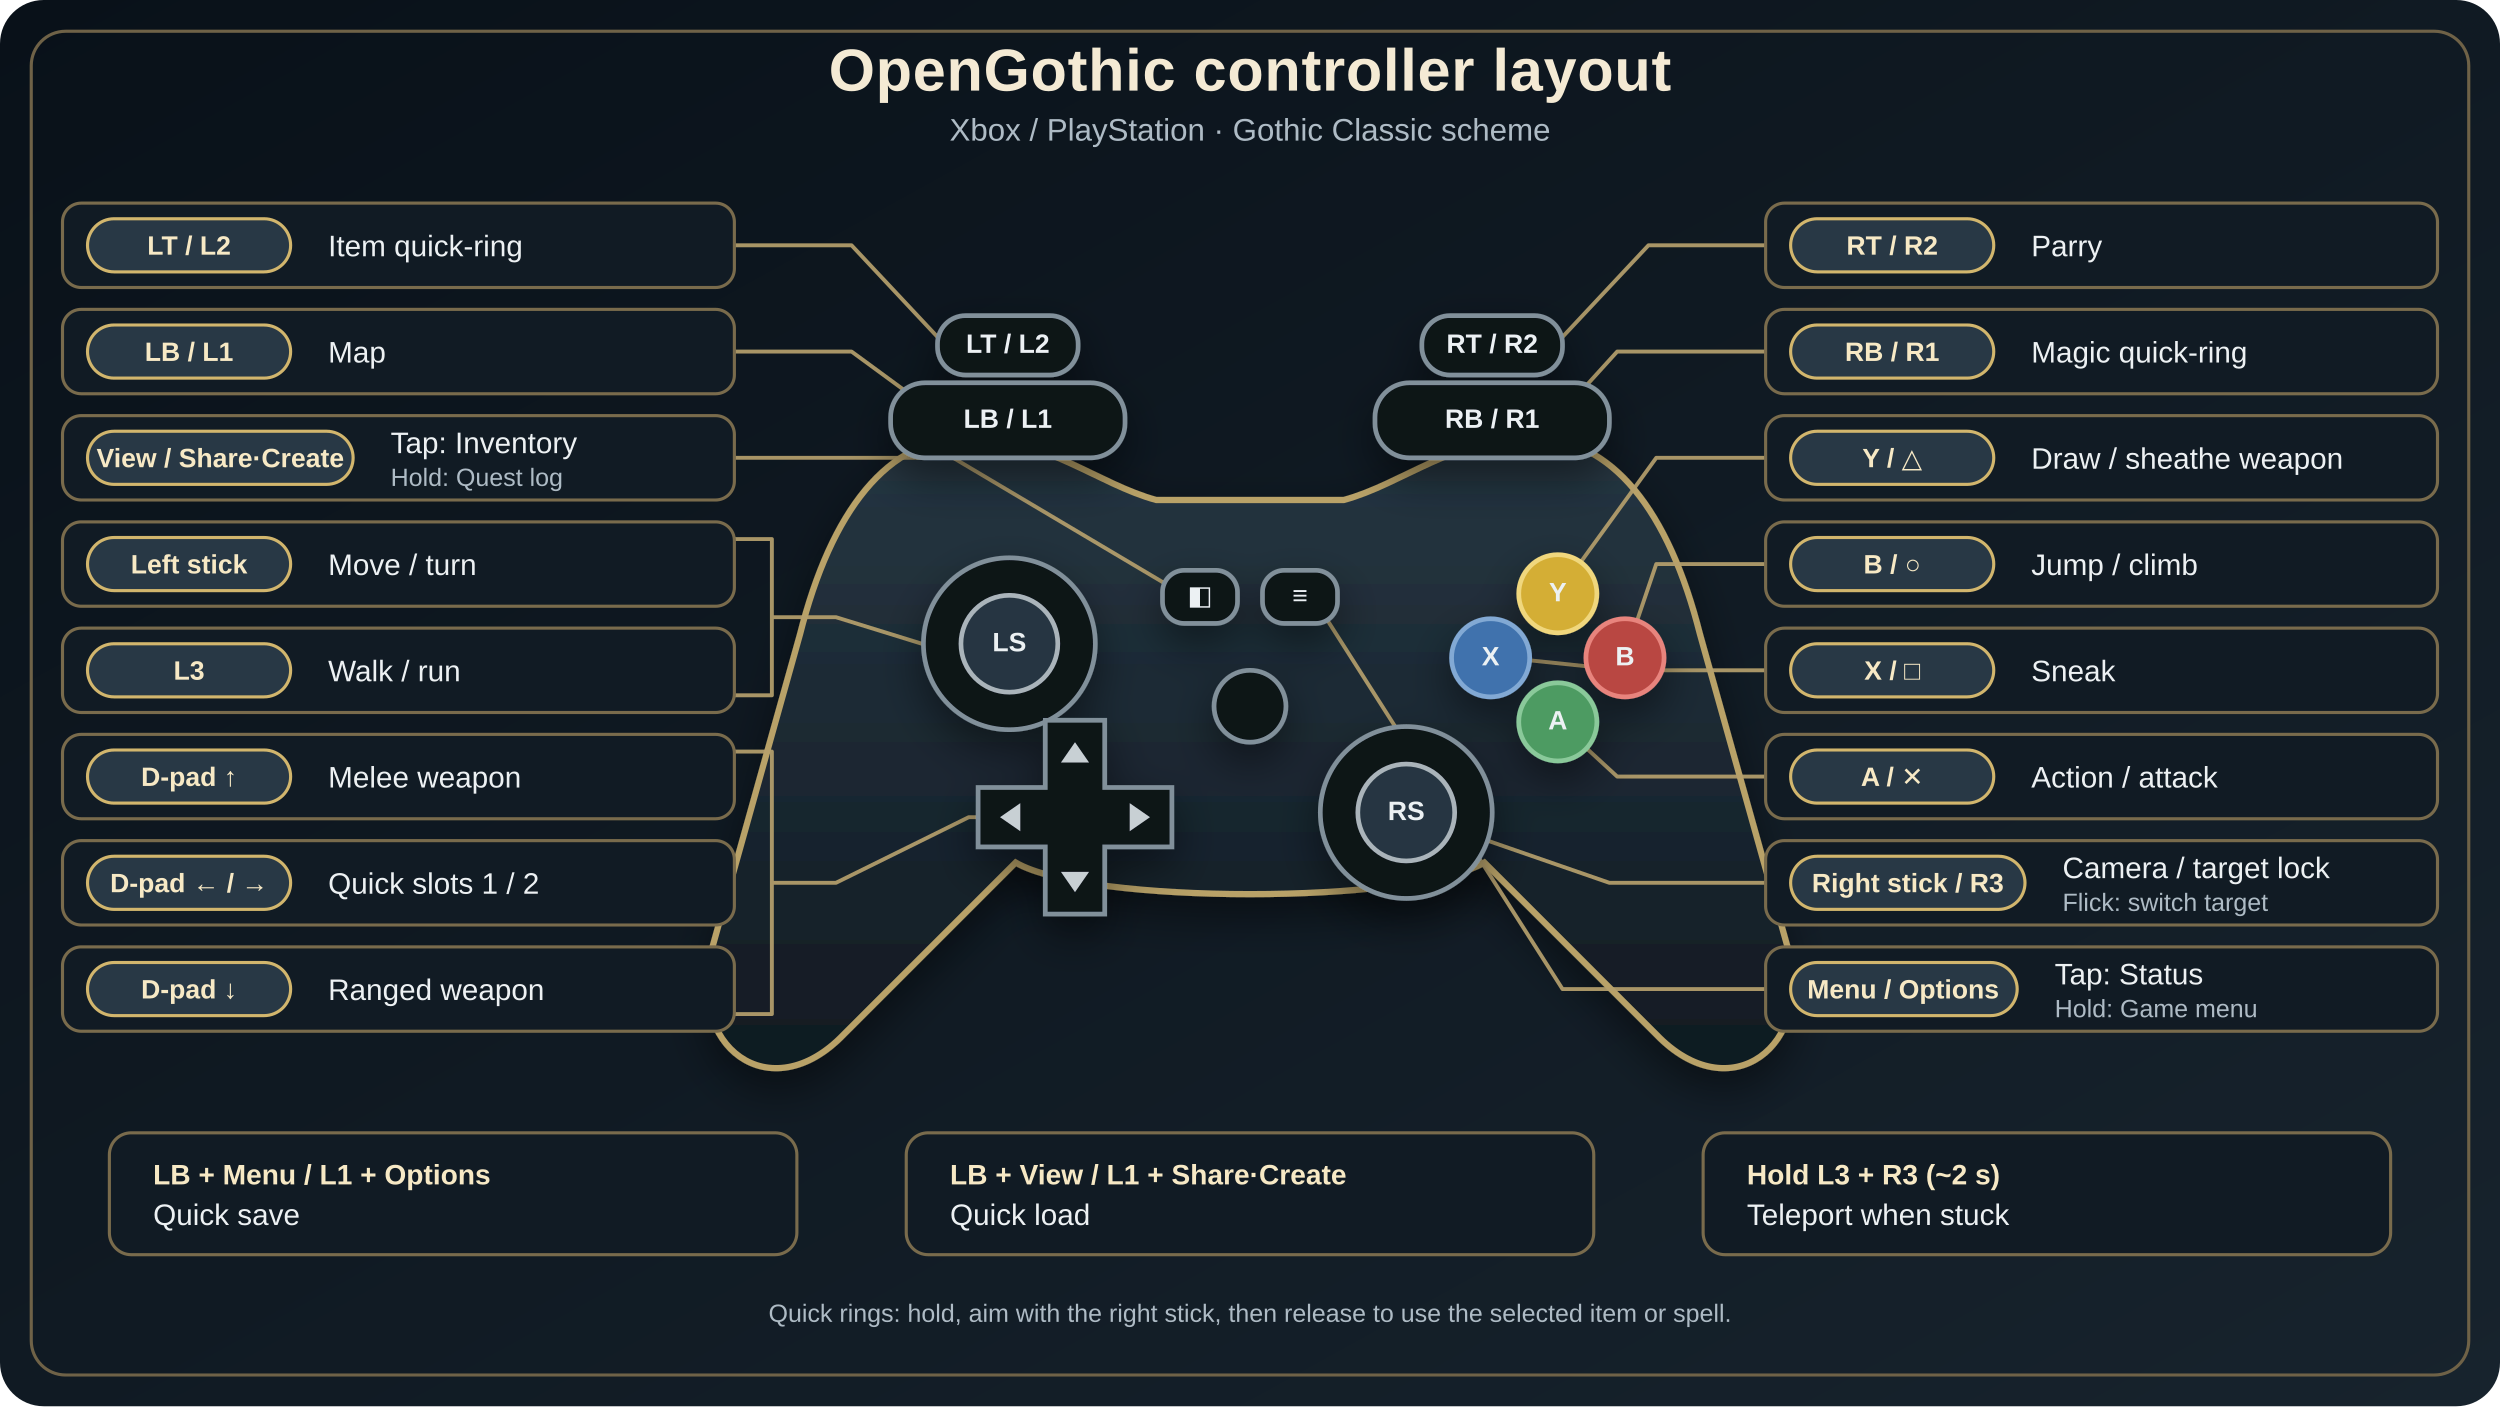
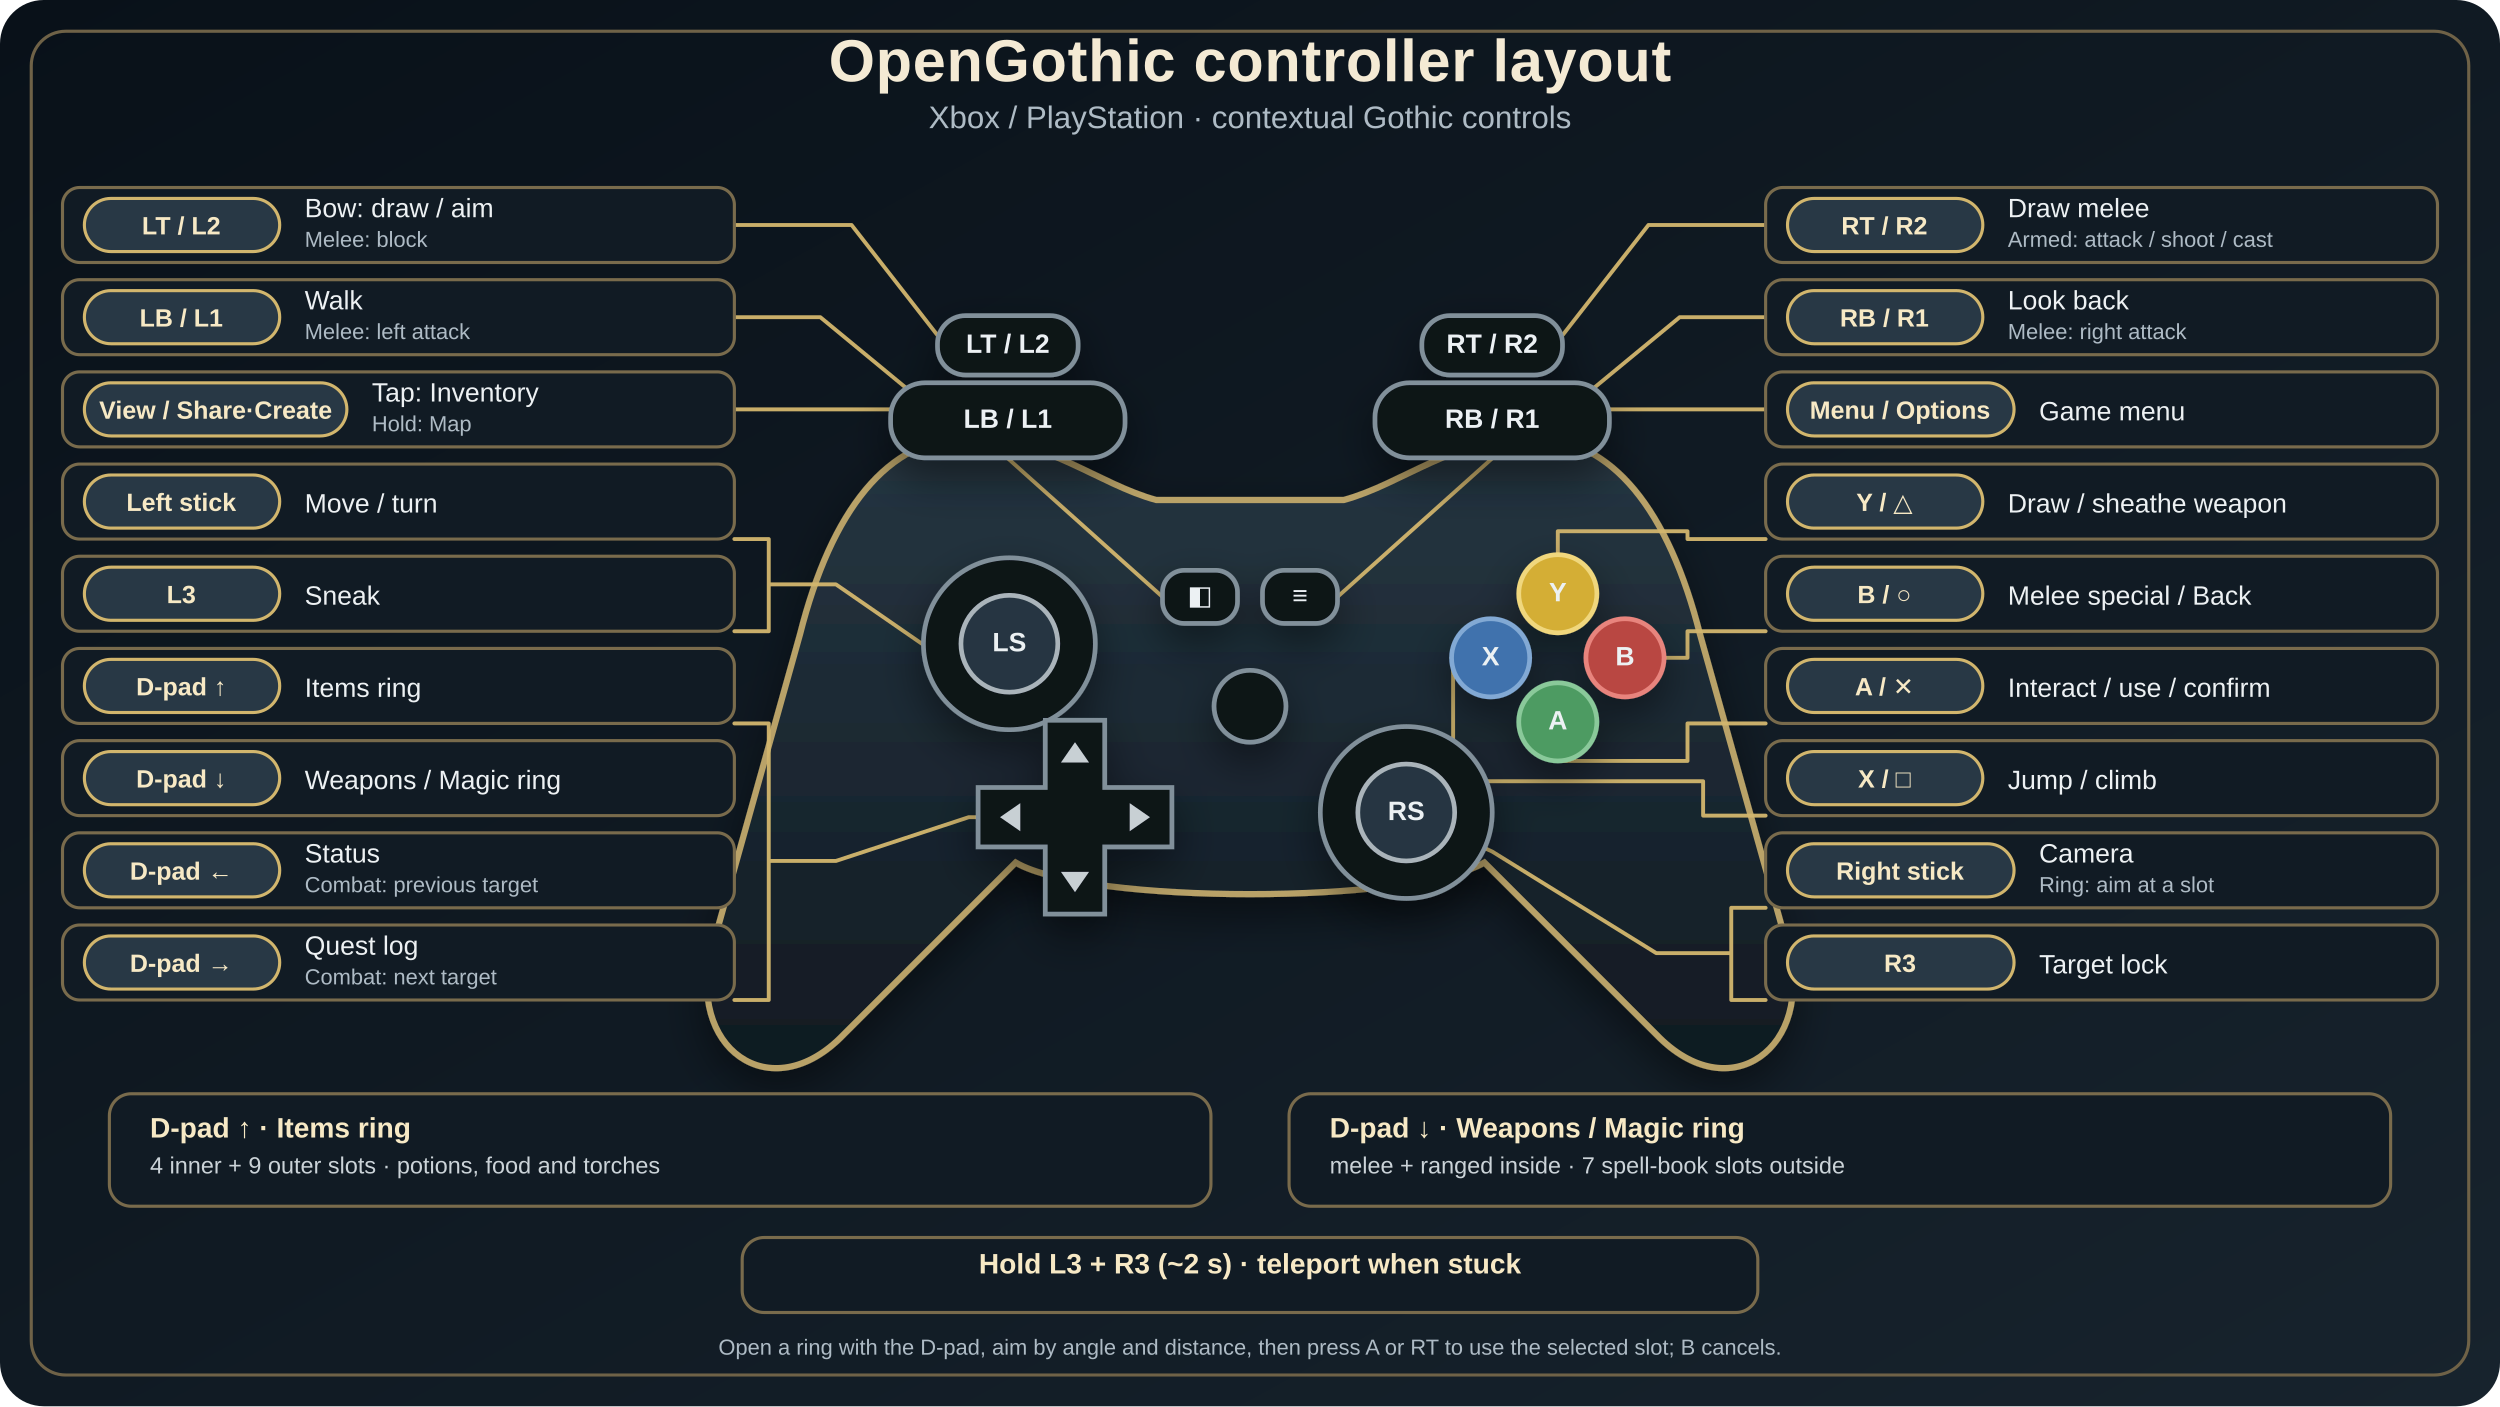
<svg xmlns="http://www.w3.org/2000/svg" viewBox="0 0 1600 900" role="img" aria-labelledby="title desc">
  <defs>
    <linearGradient id="bg" x1="0" y1="0" x2="1" y2="1">
      <stop offset="0" stop-color="#091119" />
      <stop offset="1" stop-color="#17232d" />
    </linearGradient>
    <linearGradient id="pad" x1="0" y1="0" x2="0" y2="1">
      <stop offset="0" stop-color="#263642" />
      <stop offset="1" stop-color="#101a22" />
    </linearGradient>
    <filter id="shadow" x="-20%" y="-20%" width="140%" height="160%">
      <feDropShadow dx="0" dy="12" stdDeviation="14" flood-color="#000" flood-opacity=".45" />
    </filter>
    <style>
      .title{font:600 38px 'Segoe UI',Arial,sans-serif;fill:#f4ead4;letter-spacing:.5px}
      .subtitle{font:400 20px 'Segoe UI',Arial,sans-serif;fill:#aebbc5}
      .card{fill:#111b24;stroke:#796b4c;stroke-width:2}
      .badge{fill:#283845;stroke:#d2b66d;stroke-width:2}
-       .key{font:600 17px 'Segoe UI Symbol','Segoe UI',Arial,sans-serif;fill:#f7e9c5;text-anchor:middle}
-       .action{font:500 19px 'Segoe UI',Arial,sans-serif;fill:#edf1f3}
-       .small{font:400 16px 'Segoe UI',Arial,sans-serif;fill:#aebbc5}
-       .wire{fill:none;stroke:#b5a06c;stroke-width:2.5;stroke-linecap:round;stroke-linejoin:round;opacity:.92}
+       .key{font:600 16px 'Segoe UI Symbol','Segoe UI',Arial,sans-serif;fill:#f7e9c5;text-anchor:middle}
+       .action{font:500 17px 'Segoe UI',Arial,sans-serif;fill:#edf1f3}
+       .small{font:400 14px 'Segoe UI',Arial,sans-serif;fill:#aebbc5}
+       .wire{fill:none;stroke:#d2b66d;stroke-width:2.5;stroke-linecap:round;stroke-linejoin:round;opacity:.95}
      .dot{fill:#d2b66d}
      .pad{fill:url(#pad);stroke:#b9a268;stroke-width:4}
      .control{fill:#0b1218;stroke:#81909a;stroke-width:3}
      .controlText{font:600 17px 'Segoe UI Symbol','Segoe UI',Arial,sans-serif;fill:#ecf1f3;text-anchor:middle;dominant-baseline:middle}
-       .footerKey{font:600 18px 'Segoe UI',Arial,sans-serif;fill:#f7e9c5}
-       .footerAction{font:500 19px 'Segoe UI',Arial,sans-serif;fill:#edf1f3}
+       .footerTitle{font:600 18px 'Segoe UI',Arial,sans-serif;fill:#f7e9c5}
+       .footerText{font:400 15px 'Segoe UI',Arial,sans-serif;fill:#cbd3d8}
    </style>
  </defs>
  <rect width="1600" height="900" rx="28" fill="url(#bg)" />
  <rect x="20" y="20" width="1560" height="860" rx="22" fill="none" stroke="#6f6247" stroke-width="2" />
-   <text x="800" y="58" class="title" text-anchor="middle">OpenGothic controller layout</text>
-   <text x="800" y="90" class="subtitle" text-anchor="middle">Xbox / PlayStation · Gothic Classic scheme</text>
+   <text x="800" y="52" class="title" text-anchor="middle">OpenGothic controller layout</text>
+   <text x="800" y="82" class="subtitle" text-anchor="middle">Xbox / PlayStation · contextual Gothic controls</text>
  <g filter="url(#shadow)">
    <path class="pad" d="M620 280 C568 280 532 327 512 406 L456 606       C438 670 493 711 540 662 L650 552 C696 579 904 579 950 552       L1060 662 C1107 711 1162 670 1144 606 L1088 406       C1068 327 1032 280 980 280 C931 280 897 310 860 320 H740       C703 310 669 280 620 280 Z" />
  </g>
  <g class="wire">
-     <path d="M470 157 H545 L605 221" />
-     <path d="M470 225 H545 L605 269" />
-     <path d="M470 293 H610 L760 382" />
-     <path d="M470 345 H494 V445 H470 M494 395 H535 L590 412 H646" />
-     <path d="M470 481 H494 V649 H470 M494 565 H535 L620 523 H688" />
-     <path d="M1130 157 H1055 L995 221" />
-     <path d="M1130 225 H1035 L995 269" />
-     <path d="M1130 293 H1060 L997 380" />
-     <path d="M1130 361 H1060 L1040 420" />
-     <path d="M1130 429 H1040 L954 420" />
-     <path d="M1130 497 H1035 L997 462" />
-     <path d="M1130 565 H1030 L900 520" />
-     <path d="M1130 633 H1000 L840 382" />
+     <path d="M470 144 H545 L605 221" />
+     <path d="M470 203 H525 L605 269" />
+     <path d="M1130 144 H1055 L995 221" />
+     <path d="M1130 203 H1075 L995 269" />
+     <path d="M470 262 H610 L744 382" />
+     <path d="M1130 262 H990 L856 382" />
+     <path d="M470 345 H492 V404 H470 M492 374 H535 L590 412 H646" />
+     <path d="M470 463 H492 V640 H470 M492 551 H535 L620 523 H688" />
+     <path d="M1130 345 H1080 V340 H997 V355" />
+     <path d="M1130 404 H1080 V421 H1065" />
+     <path d="M1130 463 H1080 V487 H997 V487" />
+     <path d="M1130 522 H1090 V500 H930 V421 H929" />
+     <path d="M1130 581 H1108 V640 H1130 M1108 610 H1060 L955 545 L900 520" />
  </g>
  <g filter="url(#shadow)">
    <rect x="570" y="245" width="150" height="48" rx="22" class="control" />
    <rect x="880" y="245" width="150" height="48" rx="22" class="control" />
    <rect x="600" y="202" width="90" height="38" rx="18" class="control" />
    <rect x="910" y="202" width="90" height="38" rx="18" class="control" />
    <text x="645" y="269" class="controlText">LB / L1</text>
    <text x="955" y="269" class="controlText">RB / R1</text>
    <text x="645" y="221" class="controlText">LT / L2</text>
    <text x="955" y="221" class="controlText">RT / R2</text>
    <circle cx="646" cy="412" r="55" class="control" />
    <circle cx="646" cy="412" r="31" fill="#263642" stroke="#aab4ba" stroke-width="3" />
    <text x="646" y="412" class="controlText">LS</text>
    <circle cx="900" cy="520" r="55" class="control" />
    <circle cx="900" cy="520" r="31" fill="#263642" stroke="#aab4ba" stroke-width="3" />
    <text x="900" y="520" class="controlText">RS</text>
    <g transform="translate(688 523)">
      <path d="M-19-62 H19 V-19 H62 V19 H19 V62 H-19 V19 H-62 V-19 H-19Z" class="control" />
      <path d="M0-48 L-9-35 H9Z M48 0 L35-9 V9Z M0 48 L-9 35 H9Z M-48 0 L-35-9 V9Z" fill="#c8d0d4" />
    </g>
    <g>
      <circle cx="997" cy="380" r="25" fill="#d4ae36" stroke="#f0d77d" stroke-width="3" />
      <circle cx="1040" cy="421" r="25" fill="#b94742" stroke="#e8847d" stroke-width="3" />
      <circle cx="954" cy="421" r="25" fill="#3f72ad" stroke="#82a9d4" stroke-width="3" />
      <circle cx="997" cy="462" r="25" fill="#4e9b62" stroke="#8ac99a" stroke-width="3" />
      <text x="997" y="380" class="controlText">Y</text>
      <text x="1040" y="421" class="controlText">B</text>
      <text x="954" y="421" class="controlText">X</text>
      <text x="997" y="462" class="controlText">A</text>
    </g>
    <rect x="744" y="365" width="48" height="34" rx="14" class="control" />
    <rect x="808" y="365" width="48" height="34" rx="14" class="control" />
    <text x="768" y="382" class="controlText">◧</text>
    <text x="832" y="382" class="controlText">≡</text>
    <circle cx="800" cy="452" r="23" class="control" />
  </g>
  <g>
-     <rect x="40" y="130" width="430" height="54" rx="12" class="card" />
-     <rect x="56" y="140" width="130" height="34" rx="17" class="badge" />
-     <text x="121" y="163" class="key">LT / L2</text>
-     <text x="210" y="164" class="action">Item quick-ring</text>
-     <rect x="40" y="198" width="430" height="54" rx="12" class="card" />
-     <rect x="56" y="208" width="130" height="34" rx="17" class="badge" />
-     <text x="121" y="231" class="key">LB / L1</text>
-     <text x="210" y="232" class="action">Map</text>
-     <rect x="40" y="266" width="430" height="54" rx="12" class="card" />
-     <rect x="56" y="276" width="170" height="34" rx="17" class="badge" />
-     <text x="141" y="299" class="key">View / Share·Create</text>
-     <text x="250" y="290" class="action">Tap: Inventory</text>
-     <text x="250" y="311" class="small">Hold: Quest log</text>
-     <rect x="40" y="334" width="430" height="54" rx="12" class="card" />
-     <rect x="56" y="344" width="130" height="34" rx="17" class="badge" />
-     <text x="121" y="367" class="key">Left stick</text>
-     <text x="210" y="368" class="action">Move / turn</text>
-     <rect x="40" y="402" width="430" height="54" rx="12" class="card" />
-     <rect x="56" y="412" width="130" height="34" rx="17" class="badge" />
-     <text x="121" y="435" class="key">L3</text>
-     <text x="210" y="436" class="action">Walk / run</text>
-     <rect x="40" y="470" width="430" height="54" rx="12" class="card" />
-     <rect x="56" y="480" width="130" height="34" rx="17" class="badge" />
-     <text x="121" y="503" class="key">D-pad ↑</text>
-     <text x="210" y="504" class="action">Melee weapon</text>
-     <rect x="40" y="538" width="430" height="54" rx="12" class="card" />
-     <rect x="56" y="548" width="130" height="34" rx="17" class="badge" />
-     <text x="121" y="571" class="key">D-pad ← / →</text>
-     <text x="210" y="572" class="action">Quick slots 1 / 2</text>
-     <rect x="40" y="606" width="430" height="54" rx="12" class="card" />
-     <rect x="56" y="616" width="130" height="34" rx="17" class="badge" />
-     <text x="121" y="639" class="key">D-pad ↓</text>
-     <text x="210" y="640" class="action">Ranged weapon</text>
+     <rect x="40" y="120" width="430" height="48" rx="11" class="card" />
+     <rect x="54" y="127" width="125" height="34" rx="17" class="badge" />
+     <text x="116" y="150" class="key">LT / L2</text>
+     <text x="195" y="139" class="action">Bow: draw / aim</text>
+     <text x="195" y="158" class="small">Melee: block</text>
+     <rect x="40" y="179" width="430" height="48" rx="11" class="card" />
+     <rect x="54" y="186" width="125" height="34" rx="17" class="badge" />
+     <text x="116" y="209" class="key">LB / L1</text>
+     <text x="195" y="198" class="action">Walk</text>
+     <text x="195" y="217" class="small">Melee: left attack</text>
+     <rect x="40" y="238" width="430" height="48" rx="11" class="card" />
+     <rect x="54" y="245" width="168" height="34" rx="17" class="badge" />
+     <text x="138" y="268" class="key">View / Share·Create</text>
+     <text x="238" y="257" class="action">Tap: Inventory</text>
+     <text x="238" y="276" class="small">Hold: Map</text>
+     <rect x="40" y="297" width="430" height="48" rx="11" class="card" />
+     <rect x="54" y="304" width="125" height="34" rx="17" class="badge" />
+     <text x="116" y="327" class="key">Left stick</text>
+     <text x="195" y="328" class="action">Move / turn</text>
+     <rect x="40" y="356" width="430" height="48" rx="11" class="card" />
+     <rect x="54" y="363" width="125" height="34" rx="17" class="badge" />
+     <text x="116" y="386" class="key">L3</text>
+     <text x="195" y="387" class="action">Sneak</text>
+     <rect x="40" y="415" width="430" height="48" rx="11" class="card" />
+     <rect x="54" y="422" width="125" height="34" rx="17" class="badge" />
+     <text x="116" y="445" class="key">D-pad ↑</text>
+     <text x="195" y="446" class="action">Items ring</text>
+     <rect x="40" y="474" width="430" height="48" rx="11" class="card" />
+     <rect x="54" y="481" width="125" height="34" rx="17" class="badge" />
+     <text x="116" y="504" class="key">D-pad ↓</text>
+     <text x="195" y="505" class="action">Weapons / Magic ring</text>
+     <rect x="40" y="533" width="430" height="48" rx="11" class="card" />
+     <rect x="54" y="540" width="125" height="34" rx="17" class="badge" />
+     <text x="116" y="563" class="key">D-pad ←</text>
+     <text x="195" y="552" class="action">Status</text>
+     <text x="195" y="571" class="small">Combat: previous target</text>
+     <rect x="40" y="592" width="430" height="48" rx="11" class="card" />
+     <rect x="54" y="599" width="125" height="34" rx="17" class="badge" />
+     <text x="116" y="622" class="key">D-pad →</text>
+     <text x="195" y="611" class="action">Quest log</text>
+     <text x="195" y="630" class="small">Combat: next target</text>
  </g>
  <g>
-     <rect x="1130" y="130" width="430" height="54" rx="12" class="card" />
-     <rect x="1146" y="140" width="130" height="34" rx="17" class="badge" />
-     <text x="1211" y="163" class="key">RT / R2</text>
-     <text x="1300" y="164" class="action">Parry</text>
-     <rect x="1130" y="198" width="430" height="54" rx="12" class="card" />
-     <rect x="1146" y="208" width="130" height="34" rx="17" class="badge" />
-     <text x="1211" y="231" class="key">RB / R1</text>
-     <text x="1300" y="232" class="action">Magic quick-ring</text>
-     <rect x="1130" y="266" width="430" height="54" rx="12" class="card" />
-     <rect x="1146" y="276" width="130" height="34" rx="17" class="badge" />
-     <text x="1211" y="299" class="key">Y / △</text>
-     <text x="1300" y="300" class="action">Draw / sheathe weapon</text>
-     <rect x="1130" y="334" width="430" height="54" rx="12" class="card" />
-     <rect x="1146" y="344" width="130" height="34" rx="17" class="badge" />
-     <text x="1211" y="367" class="key">B / ○</text>
-     <text x="1300" y="368" class="action">Jump / climb</text>
-     <rect x="1130" y="402" width="430" height="54" rx="12" class="card" />
-     <rect x="1146" y="412" width="130" height="34" rx="17" class="badge" />
-     <text x="1211" y="435" class="key">X / □</text>
-     <text x="1300" y="436" class="action">Sneak</text>
-     <rect x="1130" y="470" width="430" height="54" rx="12" class="card" />
-     <rect x="1146" y="480" width="130" height="34" rx="17" class="badge" />
-     <text x="1211" y="503" class="key">A / ✕</text>
-     <text x="1300" y="504" class="action">Action / attack</text>
-     <rect x="1130" y="538" width="430" height="54" rx="12" class="card" />
-     <rect x="1146" y="548" width="150" height="34" rx="17" class="badge" />
-     <text x="1221" y="571" class="key">Right stick / R3</text>
-     <text x="1320" y="562" class="action">Camera / target lock</text>
-     <text x="1320" y="583" class="small">Flick: switch target</text>
-     <rect x="1130" y="606" width="430" height="54" rx="12" class="card" />
-     <rect x="1146" y="616" width="145" height="34" rx="17" class="badge" />
-     <text x="1218" y="639" class="key">Menu / Options</text>
-     <text x="1315" y="630" class="action">Tap: Status</text>
-     <text x="1315" y="651" class="small">Hold: Game menu</text>
+     <rect x="1130" y="120" width="430" height="48" rx="11" class="card" />
+     <rect x="1144" y="127" width="125" height="34" rx="17" class="badge" />
+     <text x="1206" y="150" class="key">RT / R2</text>
+     <text x="1285" y="139" class="action">Draw melee</text>
+     <text x="1285" y="158" class="small">Armed: attack / shoot / cast</text>
+     <rect x="1130" y="179" width="430" height="48" rx="11" class="card" />
+     <rect x="1144" y="186" width="125" height="34" rx="17" class="badge" />
+     <text x="1206" y="209" class="key">RB / R1</text>
+     <text x="1285" y="198" class="action">Look back</text>
+     <text x="1285" y="217" class="small">Melee: right attack</text>
+     <rect x="1130" y="238" width="430" height="48" rx="11" class="card" />
+     <rect x="1144" y="245" width="145" height="34" rx="17" class="badge" />
+     <text x="1216" y="268" class="key">Menu / Options</text>
+     <text x="1305" y="269" class="action">Game menu</text>
+     <rect x="1130" y="297" width="430" height="48" rx="11" class="card" />
+     <rect x="1144" y="304" width="125" height="34" rx="17" class="badge" />
+     <text x="1206" y="327" class="key">Y / △</text>
+     <text x="1285" y="328" class="action">Draw / sheathe weapon</text>
+     <rect x="1130" y="356" width="430" height="48" rx="11" class="card" />
+     <rect x="1144" y="363" width="125" height="34" rx="17" class="badge" />
+     <text x="1206" y="386" class="key">B / ○</text>
+     <text x="1285" y="387" class="action">Melee special / Back</text>
+     <rect x="1130" y="415" width="430" height="48" rx="11" class="card" />
+     <rect x="1144" y="422" width="125" height="34" rx="17" class="badge" />
+     <text x="1206" y="445" class="key">A / ✕</text>
+     <text x="1285" y="446" class="action">Interact / use / confirm</text>
+     <rect x="1130" y="474" width="430" height="48" rx="11" class="card" />
+     <rect x="1144" y="481" width="125" height="34" rx="17" class="badge" />
+     <text x="1206" y="504" class="key">X / □</text>
+     <text x="1285" y="505" class="action">Jump / climb</text>
+     <rect x="1130" y="533" width="430" height="48" rx="11" class="card" />
+     <rect x="1144" y="540" width="145" height="34" rx="17" class="badge" />
+     <text x="1216" y="563" class="key">Right stick</text>
+     <text x="1305" y="552" class="action">Camera</text>
+     <text x="1305" y="571" class="small">Ring: aim at a slot</text>
+     <rect x="1130" y="592" width="430" height="48" rx="11" class="card" />
+     <rect x="1144" y="599" width="145" height="34" rx="17" class="badge" />
+     <text x="1216" y="622" class="key">R3</text>
+     <text x="1305" y="623" class="action">Target lock</text>
  </g>
  <g>
-     <rect x="70" y="725" width="440" height="78" rx="14" class="card" />
-     <text x="98" y="758" class="footerKey">LB + Menu / L1 + Options</text>
-     <text x="98" y="784" class="footerAction">Quick save</text>
-     <rect x="580" y="725" width="440" height="78" rx="14" class="card" />
-     <text x="608" y="758" class="footerKey">LB + View / L1 + Share·Create</text>
-     <text x="608" y="784" class="footerAction">Quick load</text>
-     <rect x="1090" y="725" width="440" height="78" rx="14" class="card" />
-     <text x="1118" y="758" class="footerKey">Hold L3 + R3 (~2 s)</text>
-     <text x="1118" y="784" class="footerAction">Teleport when stuck</text>
+     <rect x="70" y="700" width="705" height="72" rx="14" class="card" />
+     <text x="96" y="728" class="footerTitle">D-pad ↑ · Items ring</text>
+     <text x="96" y="751" class="footerText">4 inner + 9 outer slots · potions, food and torches</text>
+     <rect x="825" y="700" width="705" height="72" rx="14" class="card" />
+     <text x="851" y="728" class="footerTitle">D-pad ↓ · Weapons / Magic ring</text>
+     <text x="851" y="751" class="footerText">melee + ranged inside · 7 spell-book slots outside</text>
+     <rect x="475" y="792" width="650" height="48" rx="14" class="card" />
+     <text x="800" y="815" class="footerTitle" text-anchor="middle">Hold L3 + R3 (~2 s) · teleport when stuck</text>
  </g>
-   <text x="800" y="846" class="small" text-anchor="middle">Quick rings: hold, aim with the right stick, then release to use the selected item or spell.</text>
+   <text x="800" y="867" class="small" text-anchor="middle">Open a ring with the D-pad, aim by angle and distance, then press A or RT to use the selected slot; B cancels.</text>
</svg>
